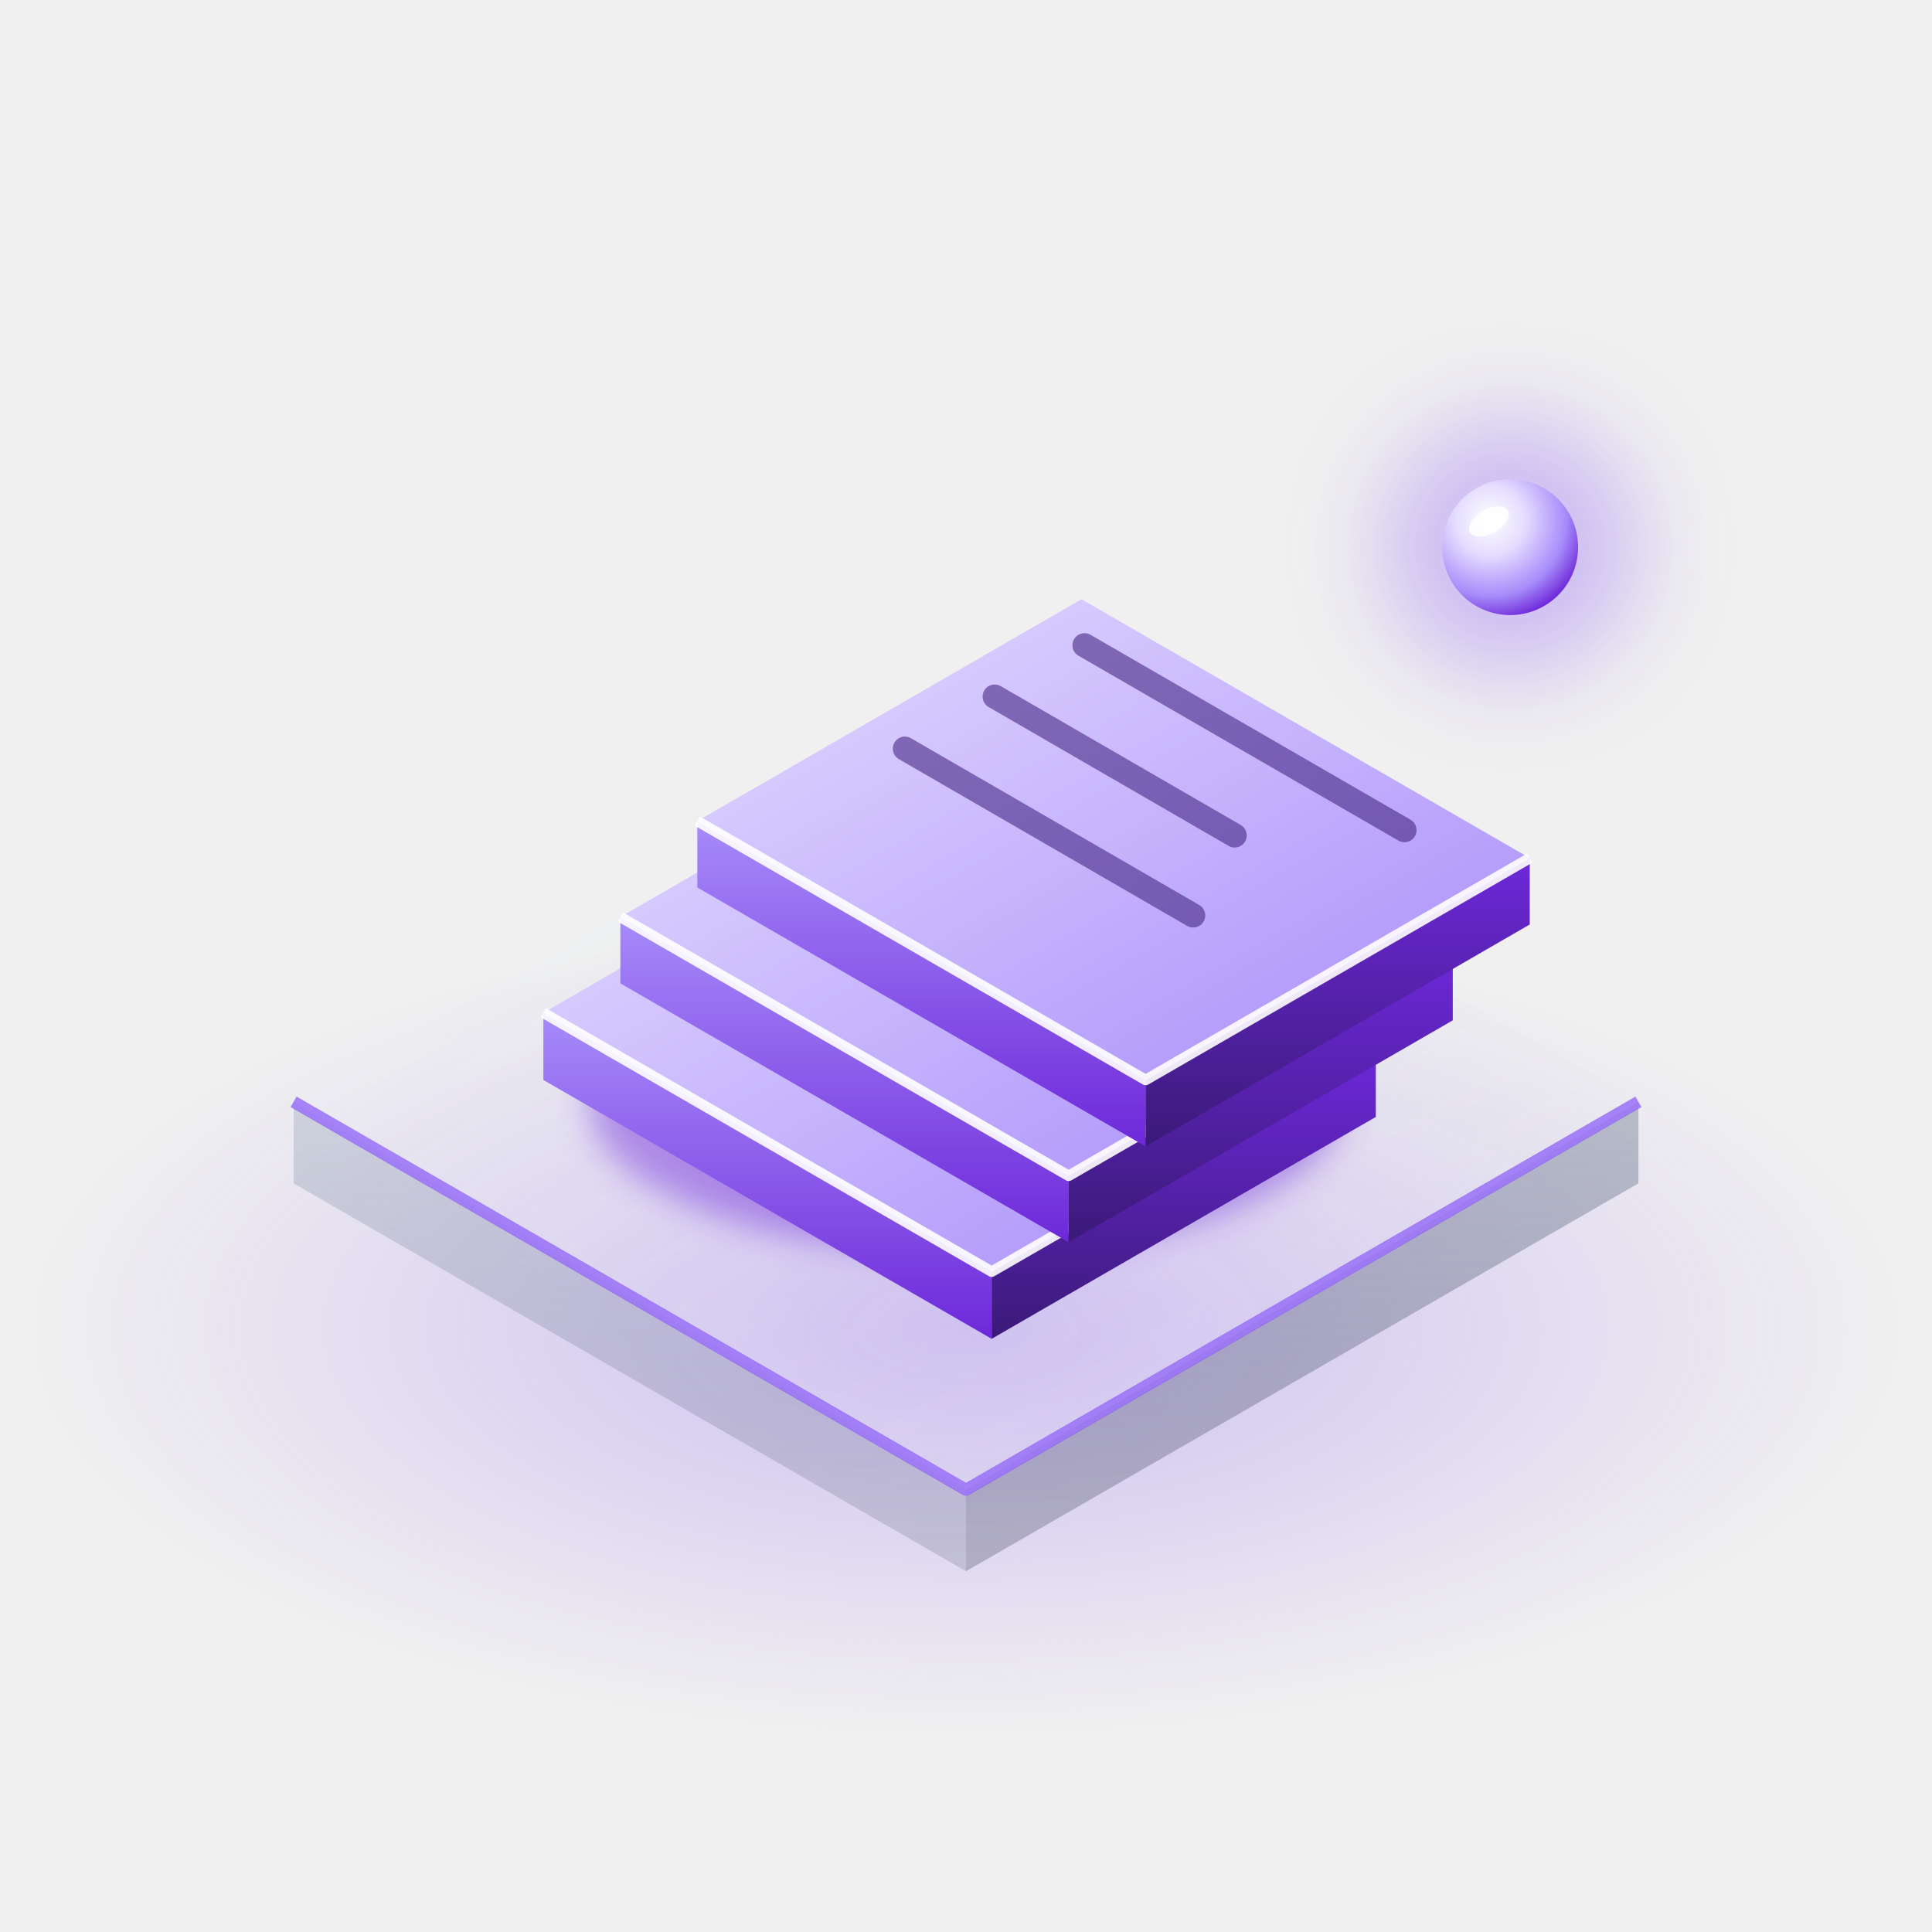
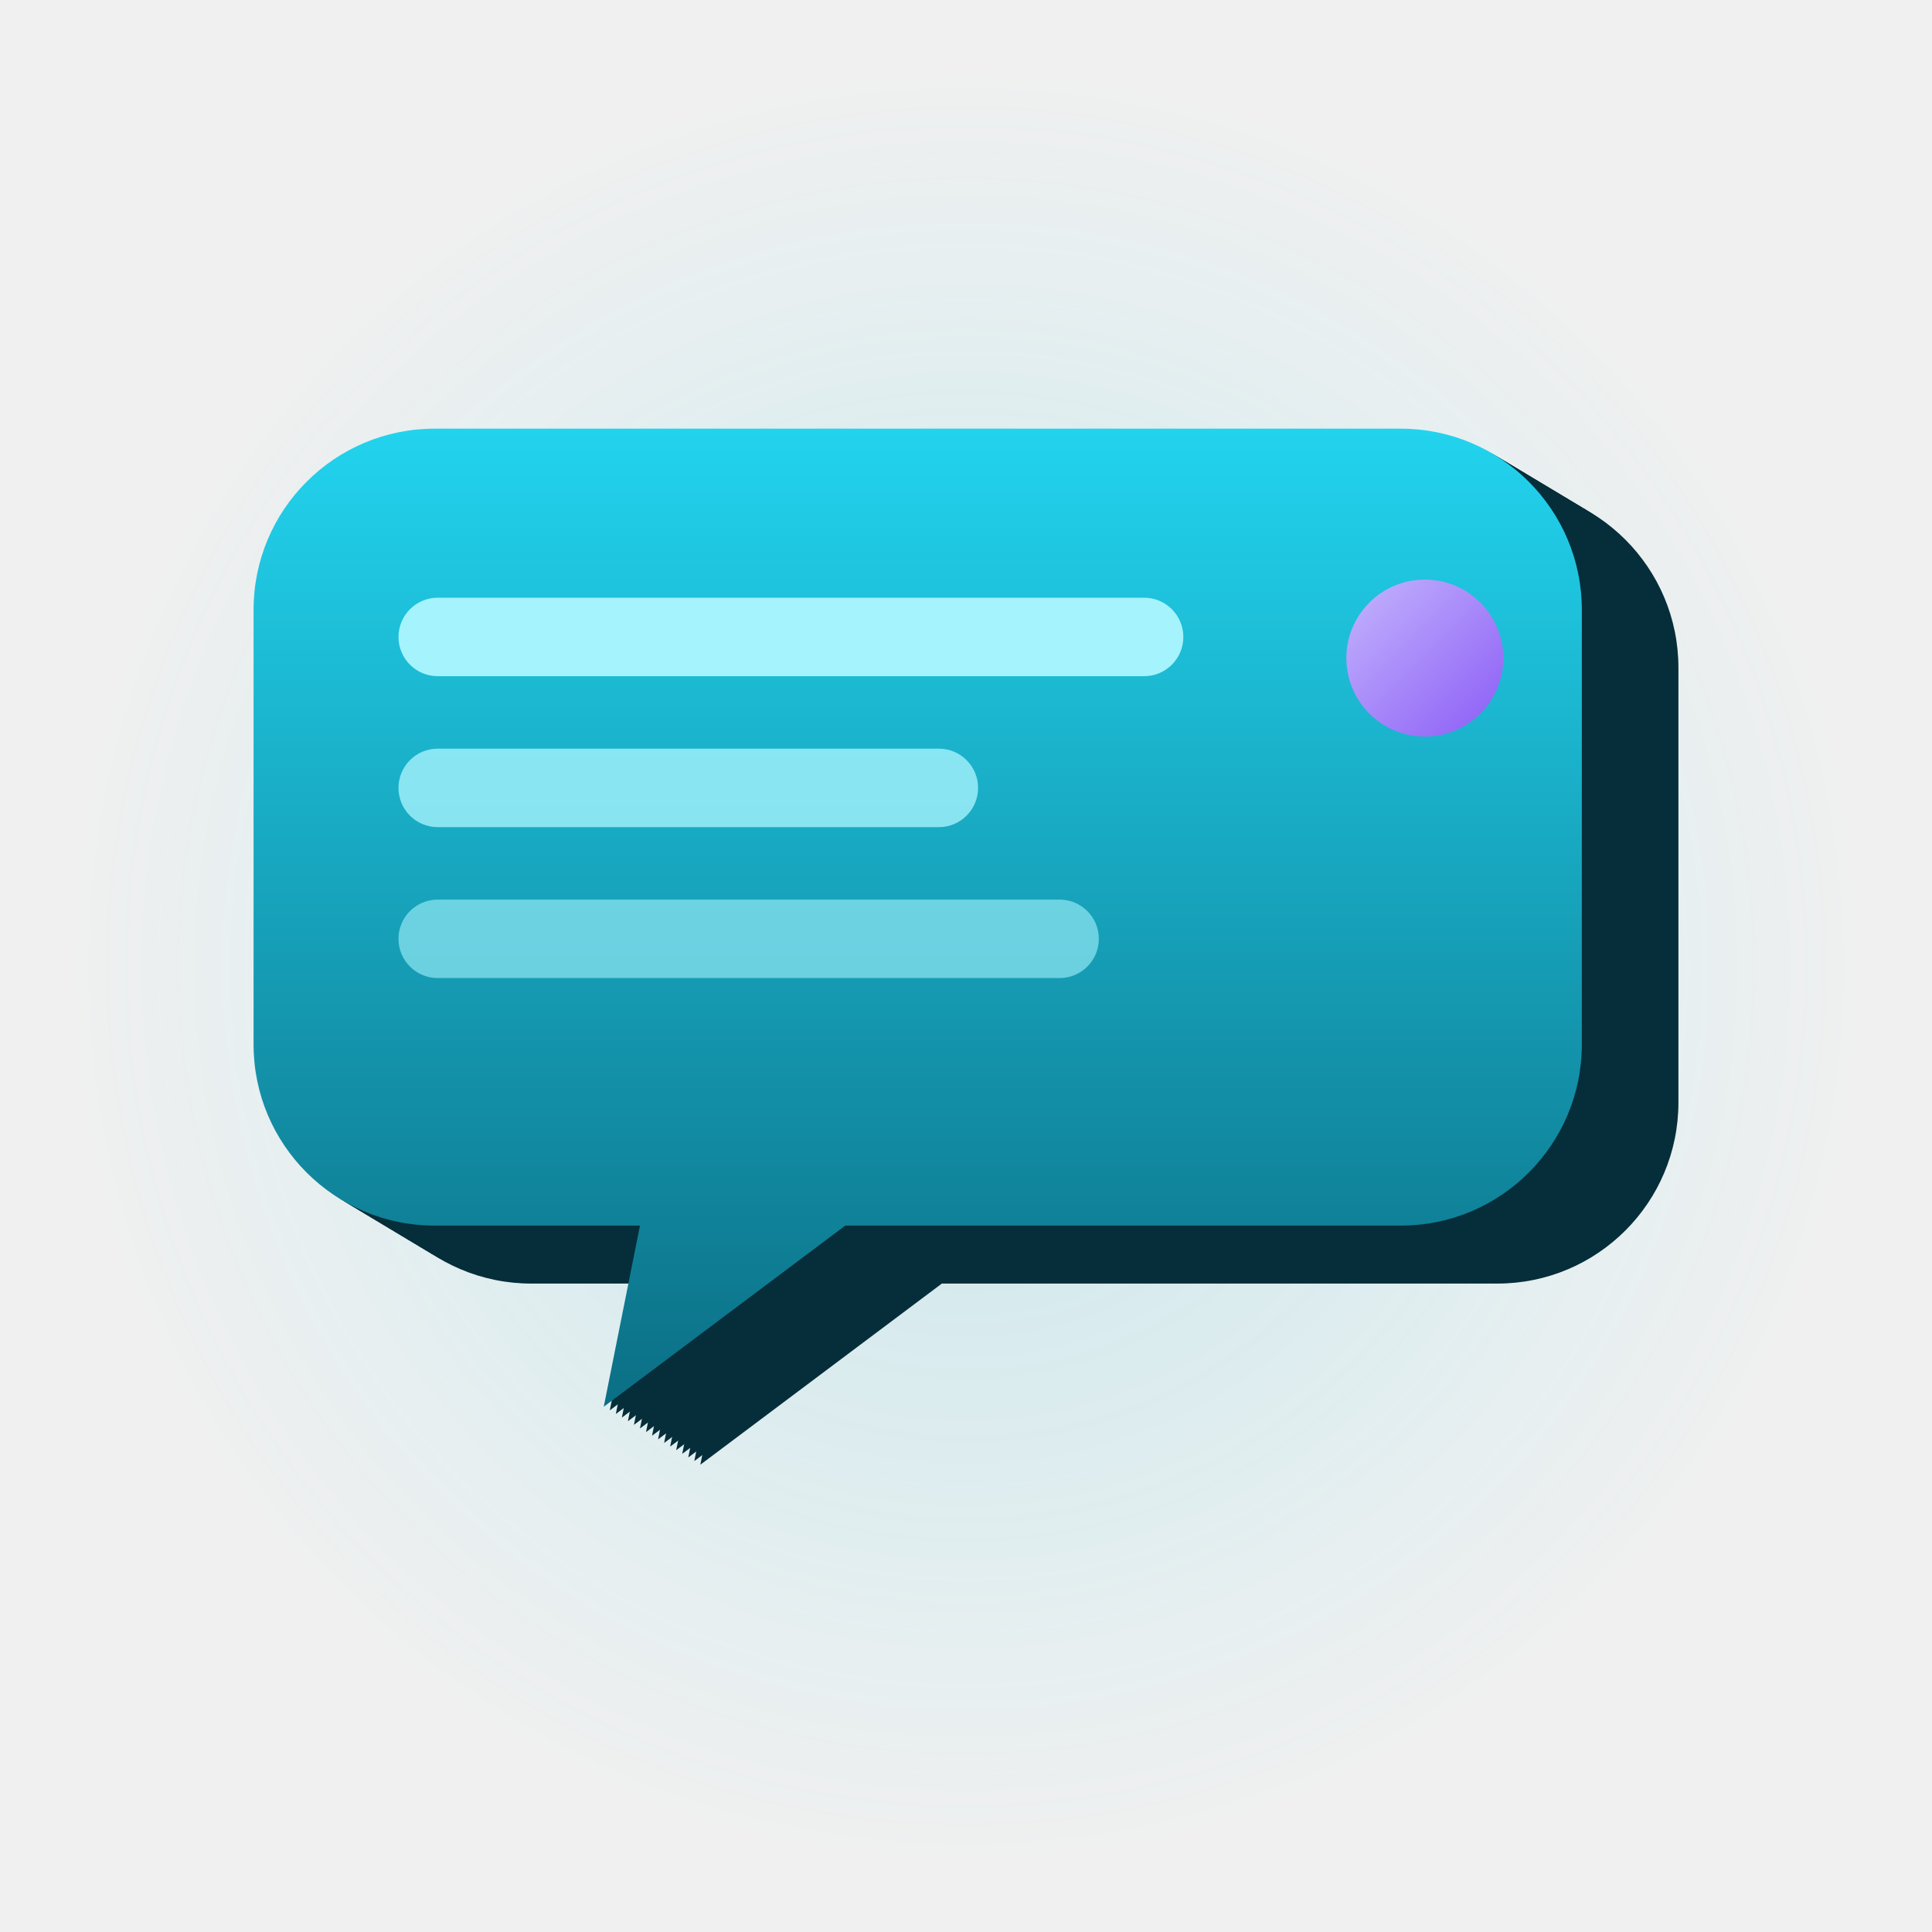
<svg xmlns="http://www.w3.org/2000/svg" viewBox="0 0 256 256" width="256" height="256" fill="none">
  <defs>
-     <linearGradient id="llmd-top" x1="0" y1="0" x2="1" y2="1">
-       <stop offset="0" stop-color="#e4dcff" stop-opacity="1" />
-       <stop offset="1" stop-color="#a78bfa" stop-opacity="1" />
+     <linearGradient id="ll-top" x1="0" y1="0" x2="1" y2="1">
+       <stop offset="0" stop-color="#a5f3fc" />
+       <stop offset="1" stop-color="#22d3ee" />
    </linearGradient>
-     <linearGradient id="llmd-left" x1="0" y1="0" x2="0" y2="1">
-       <stop offset="0" stop-color="#a78bfa" stop-opacity="1" />
-       <stop offset="1" stop-color="#6d28d9" stop-opacity="1" />
+     <linearGradient id="ll-face" x1="0" y1="0" x2="0" y2="1">
+       <stop offset="0" stop-color="#22d3ee" />
+       <stop offset="1" stop-color="#0b6f85" />
    </linearGradient>
-     <linearGradient id="llmd-right" x1="0" y1="0" x2="0" y2="1">
-       <stop offset="0" stop-color="#6d28d9" stop-opacity="1" />
-       <stop offset="1" stop-color="#3b1a78" stop-opacity="1" />
+     <linearGradient id="ll-side" x1="0" y1="0" x2="0" y2="1">
+       <stop offset="0" stop-color="#0b6f85" />
+       <stop offset="1" stop-color="#052e3a" />
    </linearGradient>
-     <linearGradient id="llmd-spec" x1="0" y1="0" x2="1" y2="1">
-       <stop offset="0" stop-color="#ffffff" stop-opacity="0.55" />
-       <stop offset="1" stop-color="#ffffff" stop-opacity="0" />
+     <linearGradient id="ll-vio" x1="0" y1="0" x2="1" y2="1">
+       <stop offset="0" stop-color="#c4b5fd" />
+       <stop offset="1" stop-color="#8b5cf6" />
    </linearGradient>
-     <linearGradient id="llmd-ptop" x1="0" y1="0" x2="1" y2="1">
-       <stop offset="0" stop-color="#f1f5f9" stop-opacity="0.16" />
-       <stop offset="1" stop-color="#cbd5e1" stop-opacity="0.06" />
-     </linearGradient>
-     <linearGradient id="llmd-pleft" x1="0" y1="0" x2="0" y2="1">
-       <stop offset="0" stop-color="#94a3b8" stop-opacity="0.35" />
-       <stop offset="1" stop-color="#475569" stop-opacity="0.2" />
-     </linearGradient>
-     <linearGradient id="llmd-pright" x1="0" y1="0" x2="0" y2="1">
-       <stop offset="0" stop-color="#64748b" stop-opacity="0.4" />
-       <stop offset="1" stop-color="#1e293b" stop-opacity="0.25" />
-     </linearGradient>
-     <radialGradient id="llmd-halo" cx=".5" cy=".5" r=".5">
-       <stop offset="0" stop-color="#8b5cf6" stop-opacity="0.34" />
-       <stop offset="1" stop-color="#8b5cf6" stop-opacity="0" />
+     <radialGradient id="ll-glow" cx="0.5" cy="0.5" r="0.5">
+       <stop offset="0" stop-color="#0891b2" stop-opacity="0.18" />
+       <stop offset="0.6" stop-color="#22d3ee" stop-opacity="0.08" />
+       <stop offset="1" stop-color="#22d3ee" stop-opacity="0" />
    </radialGradient>
-     <radialGradient id="llmd-orb" cx=".35" cy=".3" r=".75">
-       <stop offset="0" stop-color="#ffffff" />
-       <stop offset=".35" stop-color="#e4dcff" />
-       <stop offset=".75" stop-color="#a78bfa" />
-       <stop offset="1" stop-color="#6d28d9" />
-     </radialGradient>
-     <filter id="llmd-blur" x="-50%" y="-50%" width="200%" height="200%">
-       <feGaussianBlur stdDeviation="6" />
-     </filter>
-     <filter id="llmd-soft" x="-50%" y="-50%" width="200%" height="200%">
-       <feGaussianBlur stdDeviation="2.2" />
-     </filter>
  </defs>
-   <ellipse cx="128" cy="176.0" rx="124" ry="54" fill="url(#llmd-halo)" />
-   <polygon points="38.9,156.8 128.0,208.2 128.0,197.4 38.9,146.0" fill="url(#llmd-pleft)" />
-   <polygon points="217.1,156.8 128.0,208.2 128.0,197.4 217.1,146.0" fill="url(#llmd-pright)" />
-   <polygon points="128.0,94.5 217.1,146.0 128.0,197.4 38.9,146.0" fill="url(#llmd-ptop)" />
-   <polyline points="38.9,146.0 128.0,197.4 217.1,146.0" fill="none" stroke="#ffffff" stroke-opacity="0.5" stroke-width="1.4" stroke-linejoin="round" />
-   <polyline points="38.9,146.0 128.0,197.4 217.1,146.0" fill="none" stroke="#8b5cf6" stroke-width="1.6" stroke-opacity=".75" stroke-linejoin="round" />
-   <ellipse cx="128.0" cy="146.0" rx="50" ry="20" fill="#6d28d9" opacity="0.45" filter="url(#llmd-soft)" />
-   <polygon points="72.0,143.1 131.4,177.4 131.4,168.5 72.0,134.2" fill="url(#llmd-left)" />
-   <polygon points="182.3,148.0 131.4,177.4 131.4,168.5 182.3,139.1" fill="url(#llmd-right)" />
-   <polygon points="122.9,104.8 182.3,139.1 131.4,168.5 72.0,134.2" fill="url(#llmd-top)" />
-   <polyline points="72.0,134.2 131.4,168.5 182.3,139.1" fill="none" stroke="#ffffff" stroke-opacity="0.9" stroke-width="1.4" stroke-linejoin="round" />
-   <polygon points="82.2,130.3 141.6,164.6 141.6,155.8 82.2,121.5" fill="url(#llmd-left)" />
-   <polygon points="192.5,135.2 141.6,164.6 141.6,155.8 192.5,126.4" fill="url(#llmd-right)" />
-   <polygon points="133.1,92.1 192.5,126.4 141.6,155.8 82.2,121.5" fill="url(#llmd-top)" />
-   <polyline points="82.2,121.5 141.6,155.8 192.5,126.4" fill="none" stroke="#ffffff" stroke-opacity="0.9" stroke-width="1.4" stroke-linejoin="round" />
-   <polygon points="92.4,117.6 151.8,151.9 151.8,143.1 92.4,108.8" fill="url(#llmd-left)" />
-   <polygon points="202.7,122.5 151.8,151.9 151.8,143.1 202.7,113.7" fill="url(#llmd-right)" />
-   <polygon points="143.3,79.4 202.7,113.7 151.8,143.1 92.4,108.8" fill="url(#llmd-top)" />
-   <polyline points="92.4,108.8 151.8,143.1 202.7,113.7" fill="none" stroke="#ffffff" stroke-opacity="0.9" stroke-width="1.4" stroke-linejoin="round" />
-   <line x1="143.7" y1="85.5" x2="186.1" y2="110.0" stroke="#3b1a78" stroke-width="3.2" stroke-linecap="round" opacity=".55" />
-   <line x1="131.8" y1="92.3" x2="163.6" y2="110.7" stroke="#3b1a78" stroke-width="3.2" stroke-linecap="round" opacity=".55" />
-   <line x1="119.9" y1="99.2" x2="158.1" y2="121.3" stroke="#3b1a78" stroke-width="3.2" stroke-linecap="round" opacity=".55" />
-   <circle cx="200.1" cy="72.5" r="17.1" fill="#8b5cf6" opacity=".35" filter="url(#llmd-blur)" />
-   <circle cx="200.1" cy="72.5" r="9.0" fill="url(#llmd-orb)" />
-   <ellipse cx="197.3" cy="69.1" rx="2.9" ry="1.6" fill="#fff" opacity=".85" transform="rotate(-30 197.3 69.1)" />
+   <circle cx="128" cy="128" r="118" fill="url(#ll-glow)" />
+   <g transform="translate(128,128) scale(0.8) translate(-128.0,-133.0)">
+     <g transform="translate(16.00,9.60)">
+       <path d="M40 44h160a30 30 0 0 1 30 30v72a30 30 0 0 1-30 30H108l-40 30 6-30H40a30 30 0 0 1-30-30V74a30 30 0 0 1 30-30z" fill="#052e3a" />
+     </g>
+     <g transform="translate(15.00,9.00)">
+       <path d="M40 44h160a30 30 0 0 1 30 30v72a30 30 0 0 1-30 30H108l-40 30 6-30H40a30 30 0 0 1-30-30V74a30 30 0 0 1 30-30z" fill="#052e3a" />
+     </g>
+     <g transform="translate(14.00,8.40)">
+       <path d="M40 44h160a30 30 0 0 1 30 30v72a30 30 0 0 1-30 30H108l-40 30 6-30H40a30 30 0 0 1-30-30V74a30 30 0 0 1 30-30z" fill="#052e3a" />
+     </g>
+     <g transform="translate(13.00,7.80)">
+       <path d="M40 44h160a30 30 0 0 1 30 30v72a30 30 0 0 1-30 30H108l-40 30 6-30H40a30 30 0 0 1-30-30V74a30 30 0 0 1 30-30z" fill="#052e3a" />
+     </g>
+     <g transform="translate(12.00,7.20)">
+       <path d="M40 44h160a30 30 0 0 1 30 30v72a30 30 0 0 1-30 30H108l-40 30 6-30H40a30 30 0 0 1-30-30V74a30 30 0 0 1 30-30z" fill="#052e3a" />
+     </g>
+     <g transform="translate(11.00,6.60)">
+       <path d="M40 44h160a30 30 0 0 1 30 30v72a30 30 0 0 1-30 30H108l-40 30 6-30H40a30 30 0 0 1-30-30V74a30 30 0 0 1 30-30z" fill="#052e3a" />
+     </g>
+     <g transform="translate(10.00,6.00)">
+       <path d="M40 44h160a30 30 0 0 1 30 30v72a30 30 0 0 1-30 30H108l-40 30 6-30H40a30 30 0 0 1-30-30V74a30 30 0 0 1 30-30z" fill="#052e3a" />
+     </g>
+     <g transform="translate(9.00,5.40)">
+       <path d="M40 44h160a30 30 0 0 1 30 30v72a30 30 0 0 1-30 30H108l-40 30 6-30H40a30 30 0 0 1-30-30V74a30 30 0 0 1 30-30z" fill="#052e3a" />
+     </g>
+     <g transform="translate(8.00,4.80)">
+       <path d="M40 44h160a30 30 0 0 1 30 30v72a30 30 0 0 1-30 30H108l-40 30 6-30H40a30 30 0 0 1-30-30V74a30 30 0 0 1 30-30z" fill="#052e3a" />
+     </g>
+     <g transform="translate(7.00,4.20)">
+       <path d="M40 44h160a30 30 0 0 1 30 30v72a30 30 0 0 1-30 30H108l-40 30 6-30H40a30 30 0 0 1-30-30V74a30 30 0 0 1 30-30z" fill="#052e3a" />
+     </g>
+     <g transform="translate(6.00,3.60)">
+       <path d="M40 44h160a30 30 0 0 1 30 30v72a30 30 0 0 1-30 30H108l-40 30 6-30H40a30 30 0 0 1-30-30V74a30 30 0 0 1 30-30z" fill="#052e3a" />
+     </g>
+     <g transform="translate(5.00,3.00)">
+       <path d="M40 44h160a30 30 0 0 1 30 30v72a30 30 0 0 1-30 30H108l-40 30 6-30H40a30 30 0 0 1-30-30V74a30 30 0 0 1 30-30z" fill="#052e3a" />
+     </g>
+     <g transform="translate(4.00,2.40)">
+       <path d="M40 44h160a30 30 0 0 1 30 30v72a30 30 0 0 1-30 30H108l-40 30 6-30H40a30 30 0 0 1-30-30V74a30 30 0 0 1 30-30z" fill="#052e3a" />
+     </g>
+     <g transform="translate(3.00,1.80)">
+       <path d="M40 44h160a30 30 0 0 1 30 30v72a30 30 0 0 1-30 30H108l-40 30 6-30H40a30 30 0 0 1-30-30V74a30 30 0 0 1 30-30z" fill="#052e3a" />
+     </g>
+     <g transform="translate(2.00,1.20)">
+       <path d="M40 44h160a30 30 0 0 1 30 30v72a30 30 0 0 1-30 30H108l-40 30 6-30H40a30 30 0 0 1-30-30V74a30 30 0 0 1 30-30z" fill="#052e3a" />
+     </g>
+     <g transform="translate(1.00,0.60)">
+       <path d="M40 44h160a30 30 0 0 1 30 30v72a30 30 0 0 1-30 30H108l-40 30 6-30H40a30 30 0 0 1-30-30V74a30 30 0 0 1 30-30z" fill="#052e3a" />
+     </g>
+     <path d="M40 44h160a30 30 0 0 1 30 30v72a30 30 0 0 1-30 30H108l-40 30 6-30H40a30 30 0 0 1-30-30V74a30 30 0 0 1 30-30z" fill="url(#ll-face)" />
+     <g fill="#a5f3fc">
+       <rect x="34" y="72" width="130" height="13" rx="6.5" />
+       <rect x="34" y="97" width="96" height="13" rx="6.5" opacity="0.8" />
+       <rect x="34" y="122" width="116" height="13" rx="6.5" opacity="0.6" />
+     </g>
+     <circle cx="204" cy="82" r="13" fill="url(#ll-vio)" />
+   </g>
</svg>
